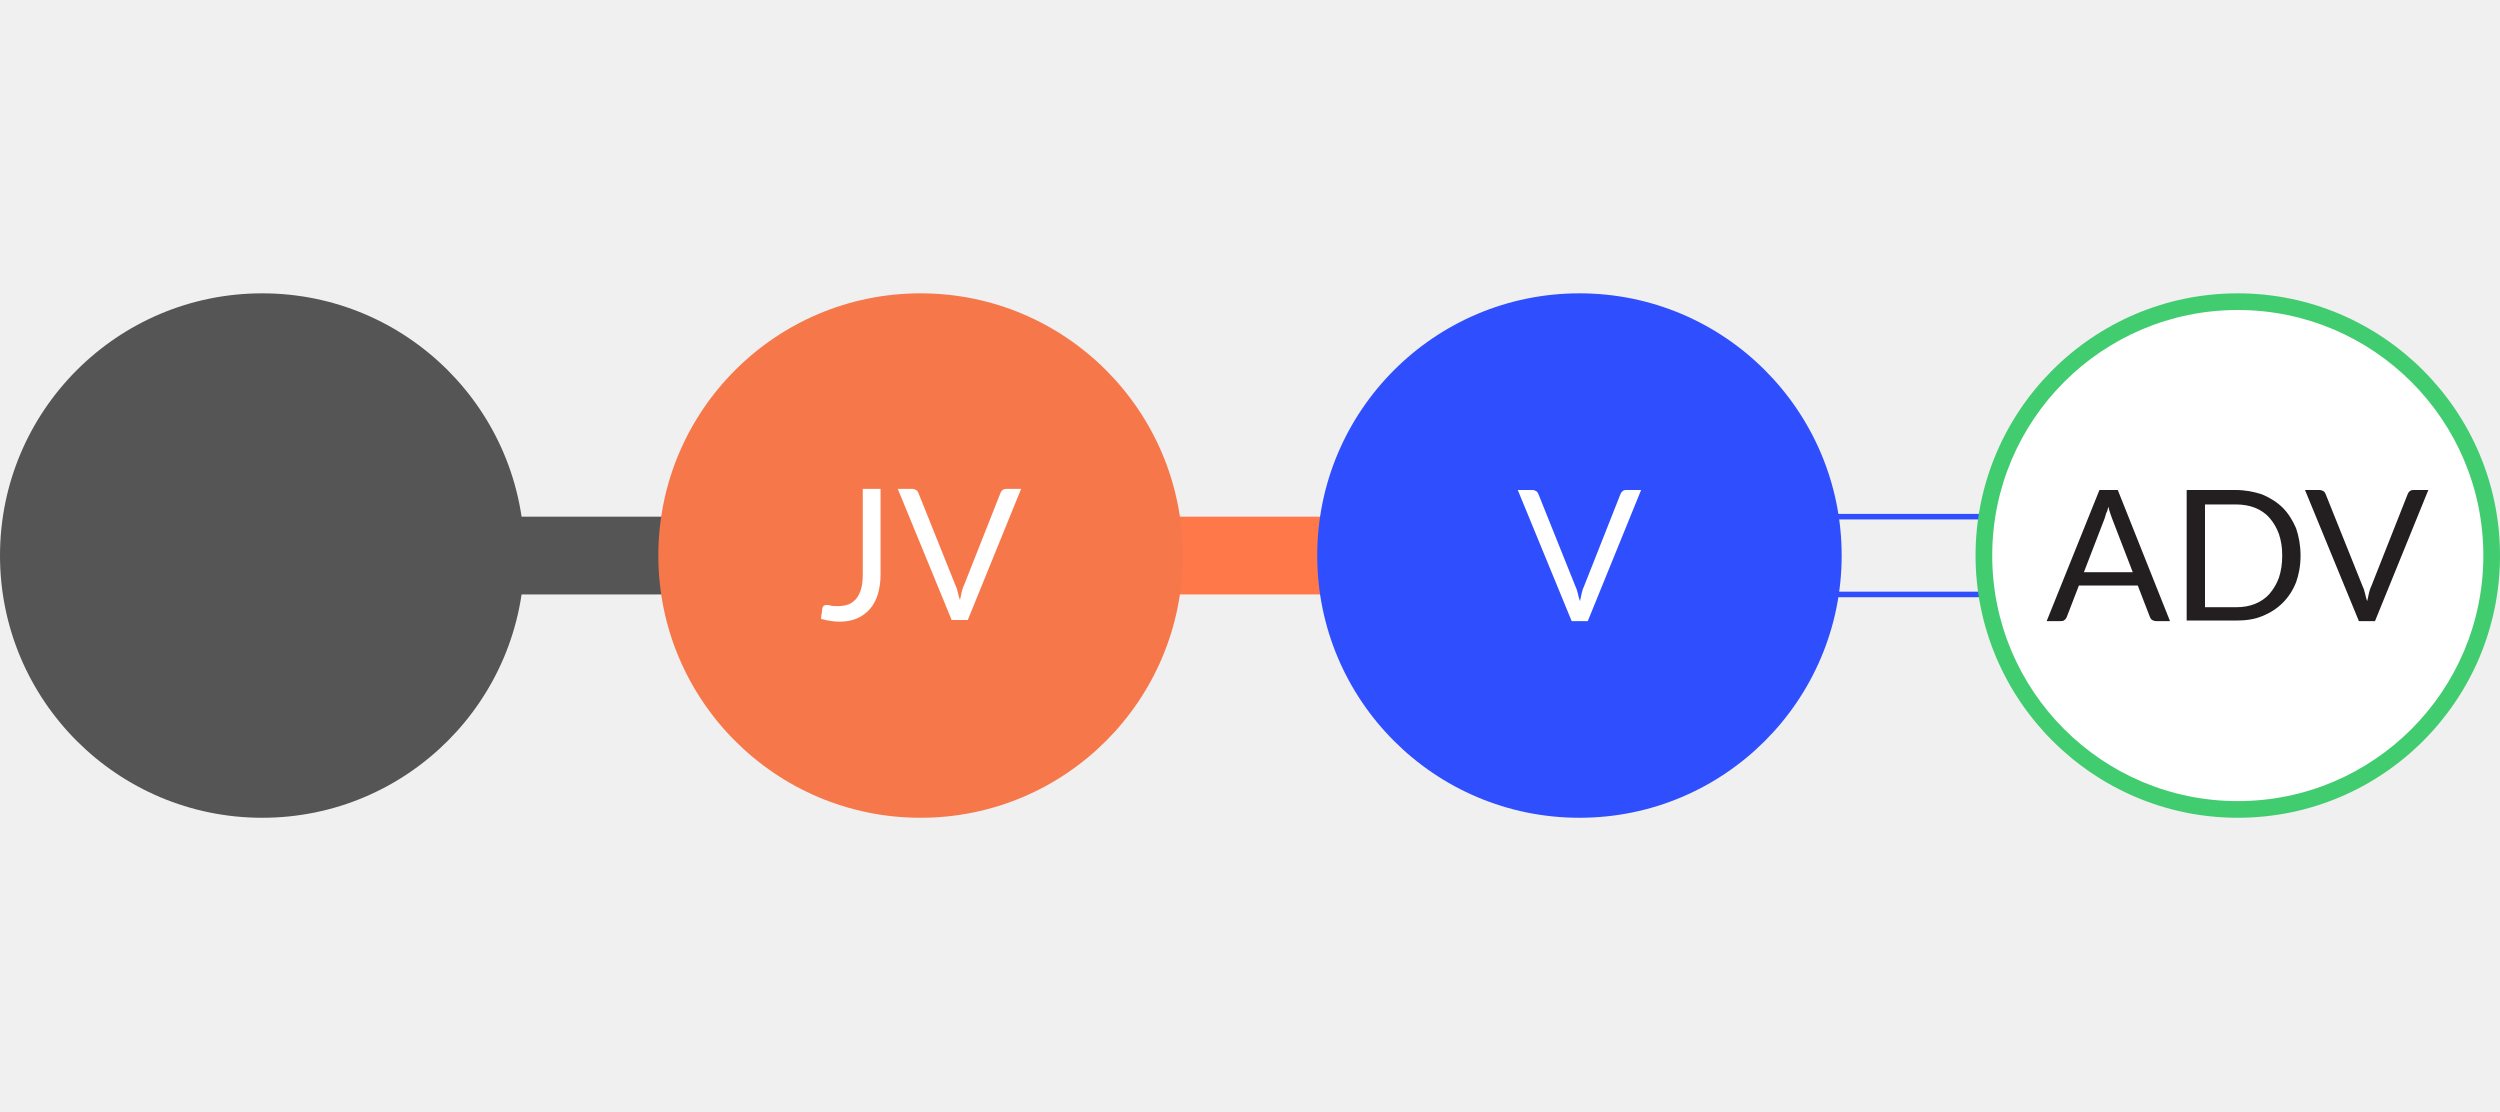
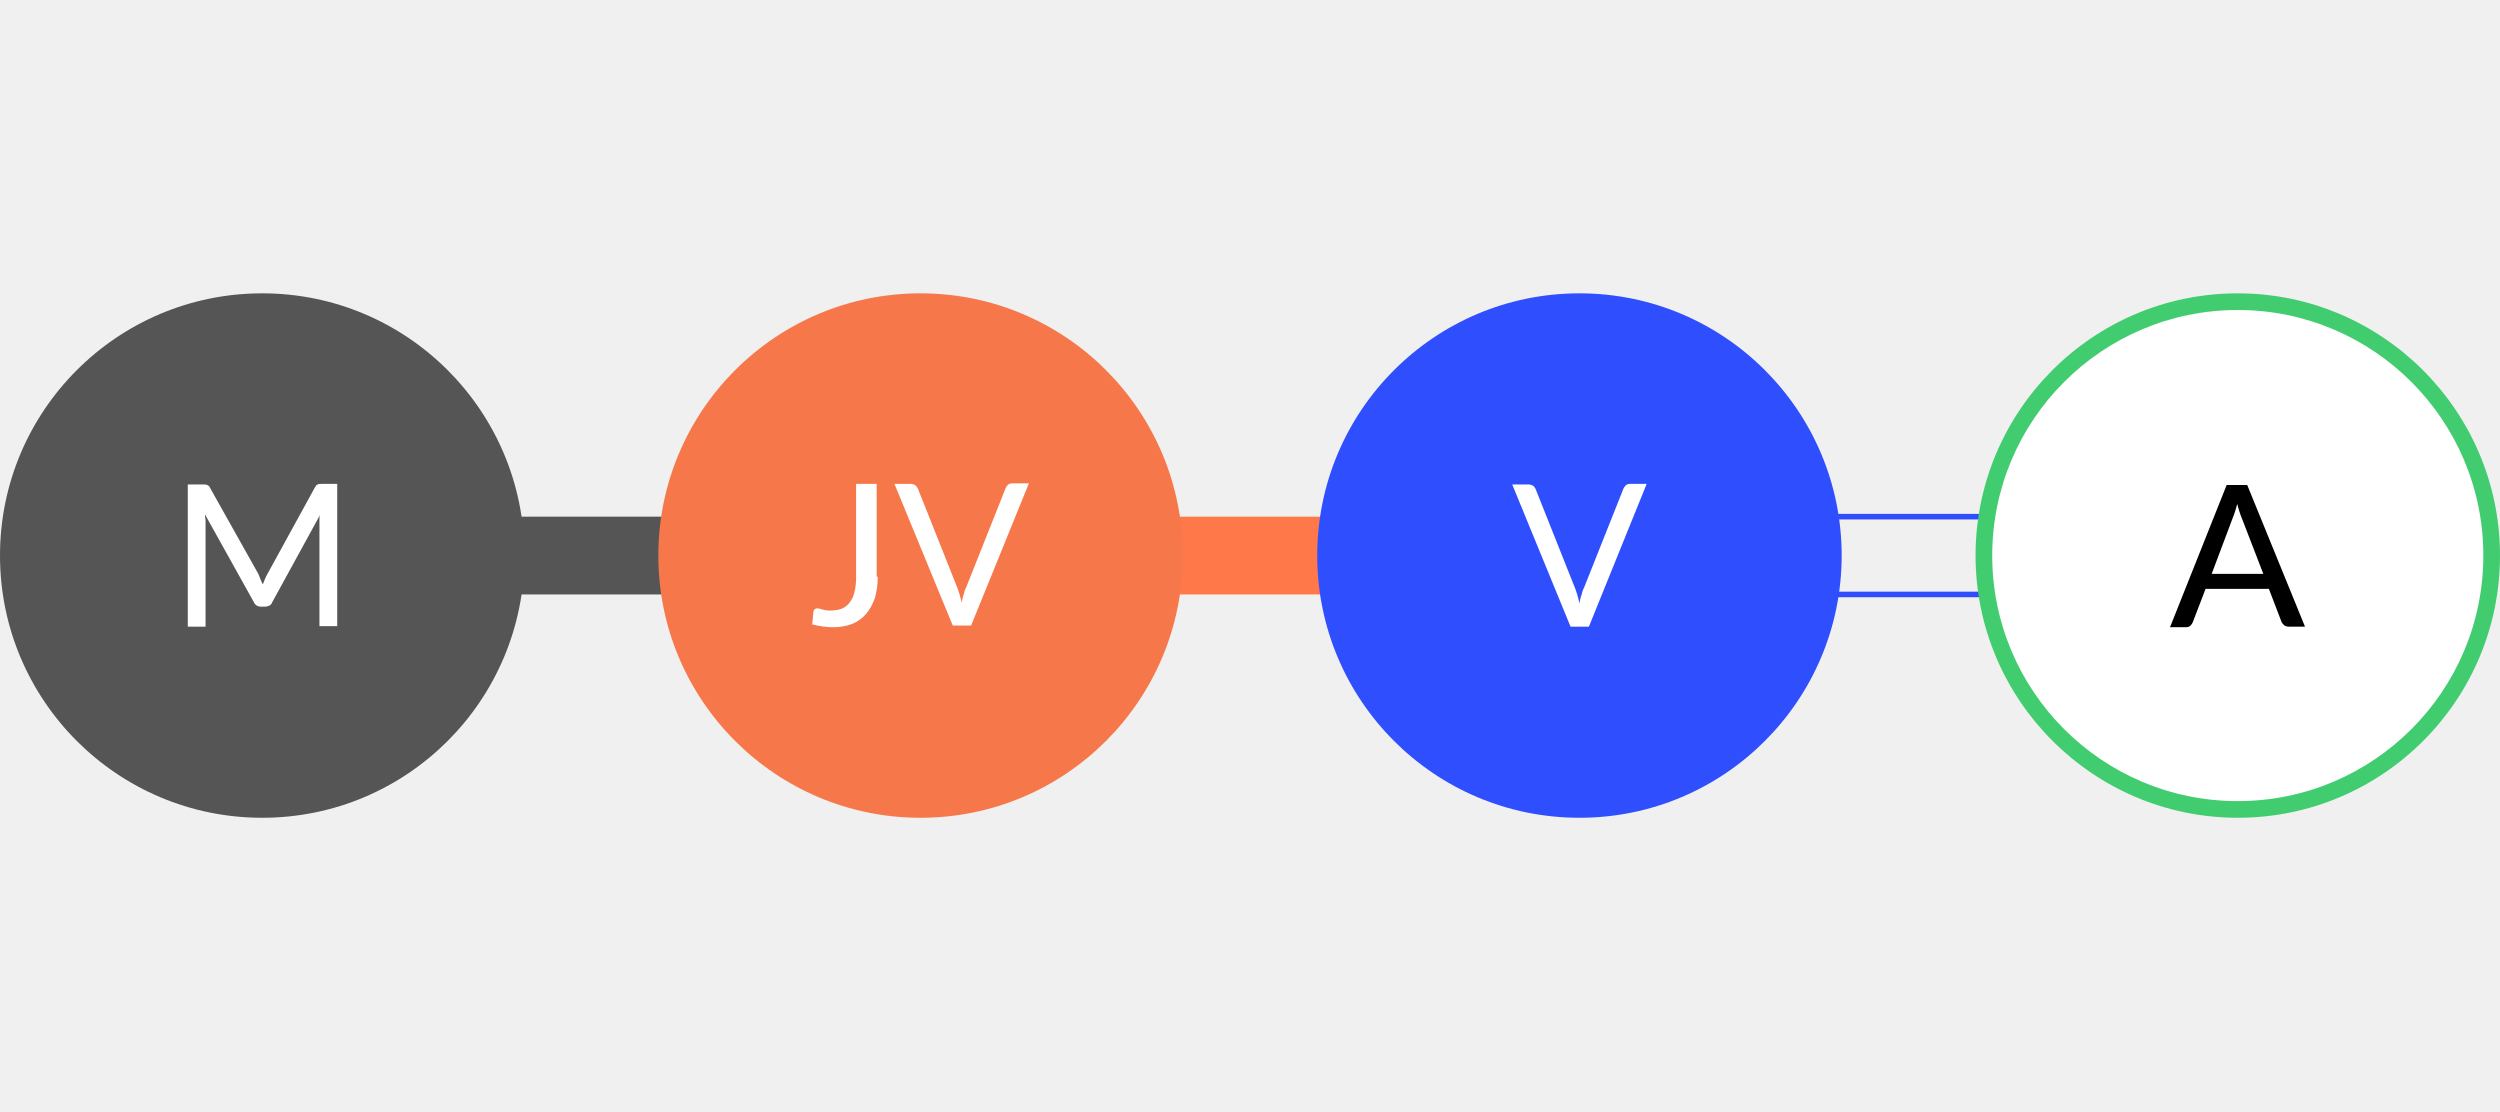
<svg xmlns="http://www.w3.org/2000/svg" version="1.1" id="Layer_1" x="0px" y="0px" viewBox="0 0 450 200" enable-background="new 0 0 450 200" xml:space="preserve">
  <g>
    <rect x="90.2" y="93" fill="#555555" width="32.6" height="14" />
  </g>
  <g>
    <rect x="208.7" y="93" fill="#FF784A" width="32.6" height="14" />
  </g>
  <g>
    <rect x="328.3" y="93" fill="none" stroke="#2F4FFF" stroke-miterlimit="10" width="32.6" height="14" />
  </g>
  <g>
    <circle fill="#555555" cx="47.2" cy="100" r="47.2" />
  </g>
  <g>
    <circle fill="#F6784A" cx="165.7" cy="100" r="47.2" />
  </g>
  <g>
    <circle fill="#2F4FFF" cx="284.3" cy="100" r="47.2" />
  </g>
  <g>
-     <path fill="#FFFFFF" d="M402.8,145.7c-25.2,0-45.7-20.5-45.7-45.7c0-25.2,20.5-45.7,45.7-45.7c25.2,0,45.7,20.5,45.7,45.7   C448.5,125.2,428,145.7,402.8,145.7z" />
+     <path fill="#FFFFFF" d="M402.8,145.7c-25.2,0-45.7-20.5-45.7-45.7s20.5-45.7,45.7-45.7s45.7,20.5,45.7,45.7S428,145.7,402.8,145.7z   " />
    <path fill="#42CC70" d="M402.8,55.8c24.4,0,44.2,19.8,44.2,44.2s-19.8,44.2-44.2,44.2s-44.2-19.8-44.2-44.2S378.4,55.8,402.8,55.8    M402.8,52.8c-26.1,0-47.2,21.2-47.2,47.2s21.2,47.2,47.2,47.2c26.1,0,47.2-21.2,47.2-47.2S428.8,52.8,402.8,52.8L402.8,52.8z" />
  </g>
  <g>
-     <path fill="#FFFFFF" d="M158.5,103.5c0,1.3-0.2,2.5-0.5,3.5c-0.3,1-0.8,1.9-1.4,2.6c-0.6,0.7-1.4,1.3-2.3,1.7   c-0.9,0.4-2,0.6-3.2,0.6c-1.1,0-2.2-0.2-3.3-0.5c0-0.3,0-0.6,0.1-0.9c0-0.3,0.1-0.6,0.1-0.9c0-0.2,0.1-0.3,0.2-0.5   c0.1-0.1,0.3-0.2,0.5-0.2c0.2,0,0.5,0,0.8,0.1s0.8,0.1,1.3,0.1c0.7,0,1.4-0.1,1.9-0.3c0.6-0.2,1-0.6,1.4-1c0.4-0.5,0.7-1.1,0.9-1.8   c0.2-0.7,0.3-1.6,0.3-2.6V88h3.2V103.5z" />
-     <path fill="#FFFFFF" d="M161.6,88h2.6c0.3,0,0.5,0.1,0.7,0.2c0.2,0.1,0.3,0.3,0.4,0.5l6.7,16.7c0.2,0.4,0.3,0.8,0.4,1.2   c0.1,0.4,0.2,0.9,0.4,1.4c0.1-0.5,0.2-0.9,0.3-1.4c0.1-0.4,0.2-0.8,0.4-1.2l6.6-16.7c0.1-0.2,0.2-0.4,0.4-0.5   c0.2-0.2,0.4-0.2,0.7-0.2h2.6l-9.6,23.6h-2.9L161.6,88z" />
+     <path d="M414.9,112.8H412c-0.3,0-0.6-0.1-0.8-0.2c-0.2-0.2-0.4-0.4-0.5-0.6l-2.3-6h-11.4l-2.3,6c-0.1,0.2-0.2,0.4-0.4,0.6   c-0.2,0.2-0.5,0.3-0.8,0.3h-2.9l10.2-25.6h3.7L414.9,112.8z M398.1,103.3h9.3l-3.9-10.1c-0.1-0.3-0.3-0.7-0.4-1.1   c-0.1-0.4-0.3-0.9-0.4-1.4c-0.1,0.5-0.3,1-0.4,1.4c-0.1,0.4-0.3,0.8-0.4,1.1L398.1,103.3z" />
  </g>
  <g>
-     <path fill="#FFFFFF" d="M273.2,88.2h2.6c0.3,0,0.5,0.1,0.7,0.2c0.2,0.1,0.3,0.3,0.4,0.5l6.7,16.7c0.2,0.4,0.3,0.8,0.4,1.2   c0.1,0.4,0.2,0.9,0.4,1.4c0.1-0.5,0.2-0.9,0.3-1.4c0.1-0.4,0.2-0.8,0.4-1.2l6.6-16.7c0.1-0.2,0.2-0.4,0.4-0.5   c0.2-0.2,0.4-0.2,0.7-0.2h2.6l-9.6,23.6h-2.9L273.2,88.2z" />
+     <path fill="#FFFFFF" d="M272.2,87.2h2.9c0.3,0,0.6,0.1,0.8,0.2s0.4,0.4,0.5,0.6l7,17.6c0.2,0.4,0.3,0.9,0.5,1.4   c0.1,0.5,0.3,1,0.4,1.6c0.1-0.5,0.2-1.1,0.4-1.6c0.1-0.5,0.3-1,0.5-1.4l7-17.6c0.1-0.2,0.2-0.4,0.4-0.6s0.5-0.3,0.8-0.3h3   L286,112.8h-3.3L272.2,87.2z" />
  </g>
  <g>
-     <path fill="#231F20" d="M390.6,111.8h-2.5c-0.3,0-0.5-0.1-0.7-0.2c-0.2-0.1-0.3-0.3-0.4-0.5l-2.2-5.7h-10.6l-2.2,5.7   c-0.1,0.2-0.2,0.4-0.4,0.5c-0.2,0.2-0.4,0.2-0.7,0.2h-2.5l9.5-23.6h3.3L390.6,111.8z M375.1,103h8.8l-3.7-9.6   c-0.2-0.6-0.5-1.3-0.7-2.2c-0.1,0.5-0.2,0.9-0.4,1.2c-0.1,0.4-0.2,0.7-0.3,1L375.1,103z" />
-     <path fill="#231F20" d="M414.1,100c0,1.8-0.3,3.4-0.8,4.8c-0.6,1.5-1.4,2.7-2.4,3.7c-1,1-2.2,1.8-3.7,2.4c-1.4,0.6-3,0.8-4.8,0.8   h-8.8V88.2h8.8c1.7,0,3.3,0.3,4.8,0.8c1.4,0.6,2.7,1.4,3.7,2.4c1,1,1.8,2.3,2.4,3.7C413.8,96.6,414.1,98.2,414.1,100z M410.8,100   c0-1.5-0.2-2.7-0.6-3.9c-0.4-1.1-1-2.1-1.7-2.9s-1.6-1.4-2.6-1.8c-1-0.4-2.2-0.6-3.4-0.6h-5.6v18.5h5.6c1.3,0,2.4-0.2,3.4-0.6   c1-0.4,1.9-1,2.6-1.8c0.7-0.8,1.3-1.8,1.7-2.9C410.6,102.8,410.8,101.5,410.8,100z" />
-     <path fill="#231F20" d="M414.9,88.2h2.6c0.3,0,0.5,0.1,0.7,0.2c0.2,0.1,0.3,0.3,0.4,0.5l6.7,16.7c0.2,0.4,0.3,0.8,0.4,1.2   c0.1,0.4,0.2,0.9,0.4,1.4c0.1-0.5,0.2-0.9,0.3-1.4c0.1-0.4,0.2-0.8,0.4-1.2l6.6-16.7c0.1-0.2,0.2-0.4,0.4-0.5   c0.2-0.2,0.4-0.2,0.7-0.2h2.6l-9.6,23.6h-2.9L414.9,88.2z" />
+     <path fill="#FFFFFF" d="M158,103.8c0,1.4-0.2,2.7-0.5,3.8c-0.4,1.1-0.9,2.1-1.6,2.9c-0.7,0.8-1.5,1.4-2.5,1.8   c-1,0.4-2.2,0.6-3.5,0.6c-1.2,0-2.4-0.2-3.7-0.5l0.2-2.2c0-0.2,0.1-0.4,0.2-0.5c0.1-0.1,0.3-0.2,0.6-0.2c0.2,0,0.5,0.1,0.8,0.2   c0.4,0.1,0.8,0.2,1.4,0.2c0.8,0,1.4-0.1,2-0.3c0.6-0.2,1.1-0.6,1.5-1.1c0.4-0.5,0.7-1.1,0.9-1.9c0.2-0.8,0.3-1.7,0.3-2.7V87.1h3.7   V103.8z" />
+     <path fill="#FFFFFF" d="M161,87.1h2.9c0.3,0,0.6,0.1,0.8,0.2c0.2,0.2,0.4,0.4,0.5,0.6l7,17.6c0.2,0.4,0.3,0.9,0.5,1.4   c0.1,0.5,0.3,1,0.4,1.6c0.1-0.5,0.2-1.1,0.4-1.6c0.1-0.5,0.3-1,0.5-1.4l7-17.6c0.1-0.2,0.2-0.4,0.4-0.6c0.2-0.2,0.5-0.3,0.8-0.3h3   l-10.4,25.6h-3.3L161,87.1z" />
+   </g>
+   <g>
+     <path fill="#FFFFFF" d="M47.3,105.2c0.1-0.3,0.3-0.7,0.4-1c0.1-0.3,0.3-0.6,0.5-1l8.5-15.5c0.2-0.3,0.3-0.5,0.5-0.5   c0.2-0.1,0.4-0.1,0.8-0.1h2.7v25.6h-3.2V94.4c0-0.3,0-0.5,0-0.8c0-0.3,0-0.6,0.1-0.9l-8.6,15.7c-0.1,0.3-0.3,0.5-0.5,0.6   c-0.2,0.1-0.5,0.2-0.8,0.2H47c-0.6,0-1.1-0.3-1.3-0.8l-8.8-15.8c0,0.3,0,0.6,0.1,0.9c0,0.3,0,0.6,0,0.9v18.4h-3.2V87.2h2.7   c0.3,0,0.6,0,0.8,0.1c0.2,0.1,0.4,0.2,0.5,0.5l8.7,15.5C46.7,103.9,47,104.5,47.3,105.2z" />
  </g>
</svg>
